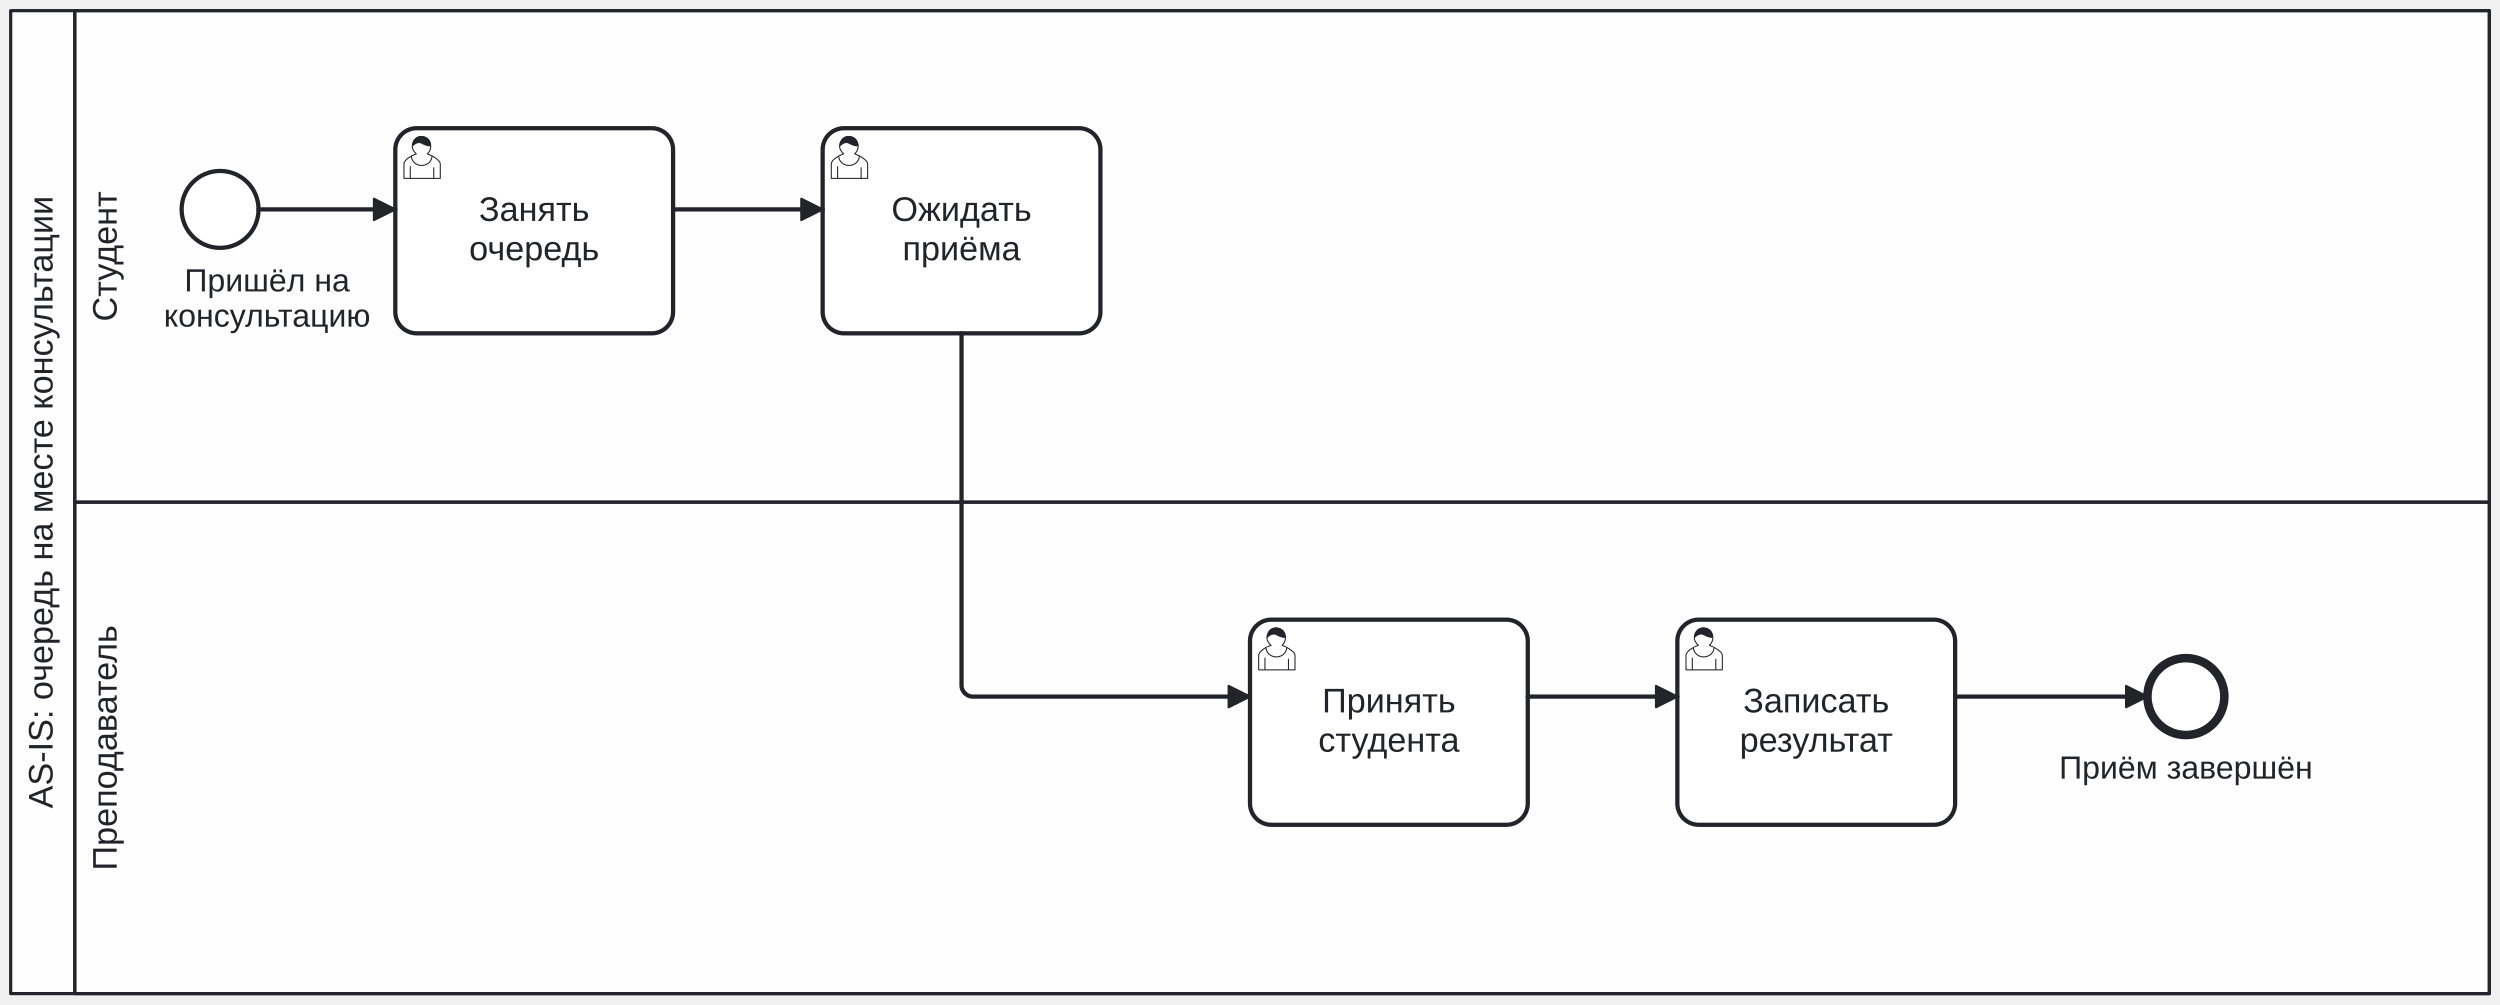
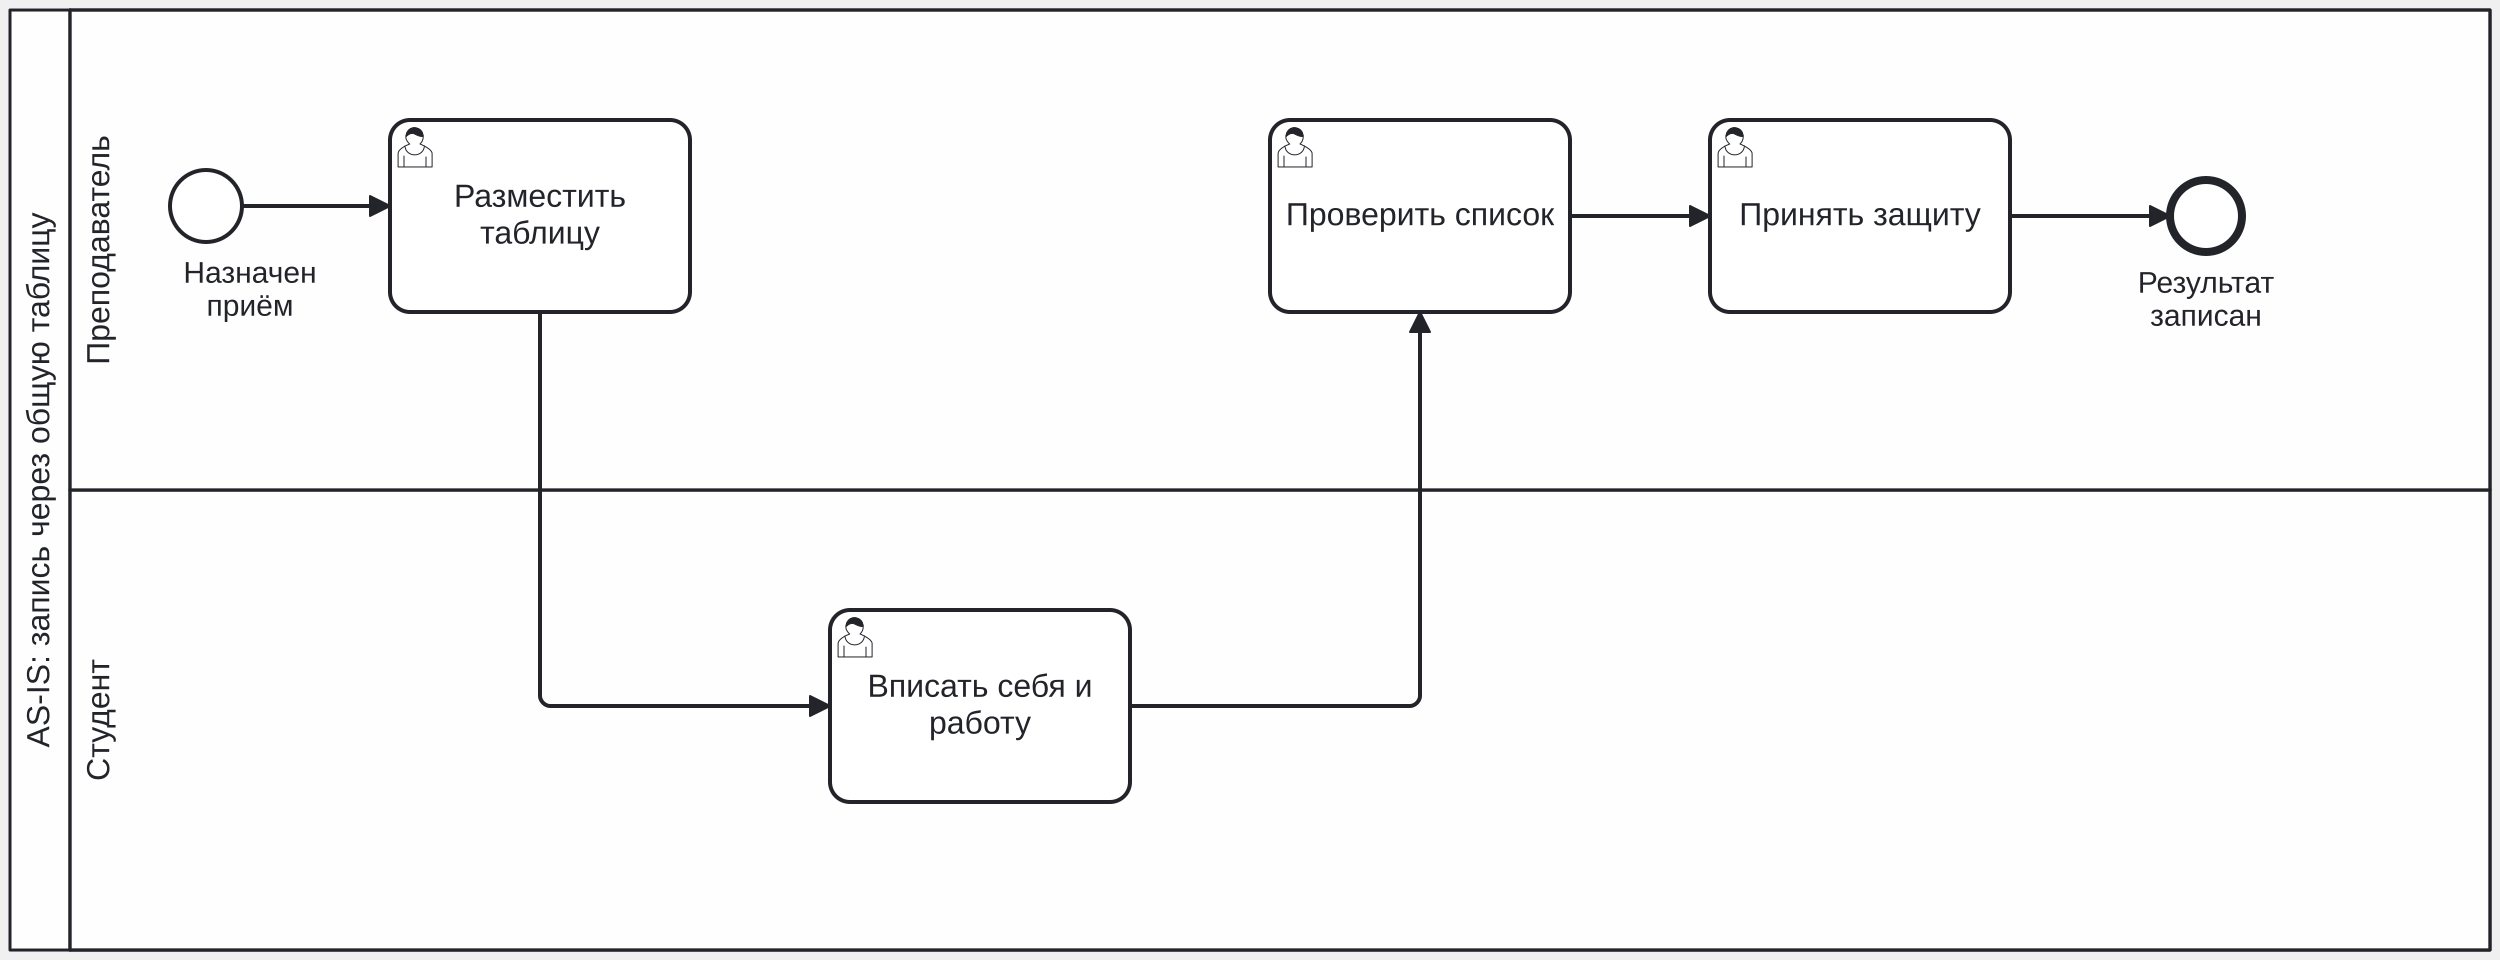
- <svg xmlns="http://www.w3.org/2000/svg" width="1170" height="470" viewBox="25 75 1170 470" version="1.1">
+ <svg xmlns="http://www.w3.org/2000/svg" width="1250" height="480" viewBox="25 75 1250 480" version="1.1">
  <g class="djs-group">
    <g class="djs-element djs-shape" data-element-id="Pool_as-is" transform="matrix(1 0 0 1 30 80)" style="display: block;">
      <g class="djs-visual">
-         <rect x="0" y="0" width="1160" height="460" rx="0" ry="0" style="stroke-linecap: round; stroke-linejoin: round; stroke: rgb(34, 36, 42); stroke-width: 1.5px; fill: white; fill-opacity: 0.95;" />
-         <path style="fill: none; stroke-linecap: round; stroke-linejoin: round; stroke: rgb(34, 36, 42); stroke-width: 1.5px;" d="M30,0L30,460" />
-         <text lineHeight="1.15" class="djs-label" transform="matrix(-1.83697e-16 -1 1 -1.83697e-16 0 460)" style="font-family: Arial; font-size: 16px; font-weight: normal; fill: rgb(34, 36, 42);">
-           <tspan x="86.668" y="19.6">AS-IS: очередь на месте консультации</tspan>
+         <rect x="0" y="0" width="1240" height="470" rx="0" ry="0" style="stroke-linecap: round; stroke-linejoin: round; stroke: rgb(34, 36, 42); stroke-width: 1.5px; fill: white; fill-opacity: 0.95;" />
+         <path style="fill: none; stroke-linecap: round; stroke-linejoin: round; stroke: rgb(34, 36, 42); stroke-width: 1.5px;" d="M30,0L30,470" />
+         <text lineHeight="1.15" class="djs-label" transform="matrix(-1.83697e-16 -1 1 -1.83697e-16 0 470)" style="font-family: Arial; font-size: 16px; font-weight: normal; fill: rgb(34, 36, 42);">
+           <tspan x="101.23" y="19.6">AS-IS: запись через общую таблицу</tspan>
        </text>
      </g>
-       <rect class="djs-hit djs-hit-all" x="0" y="0" width="1160" height="460" style="fill: none; stroke-opacity: 0; stroke: white; stroke-width: 15px;" />
+       <rect class="djs-hit djs-hit-all" x="0" y="0" width="1240" height="470" style="fill: none; stroke-opacity: 0; stroke: white; stroke-width: 15px;" />
    </g>
    <g class="djs-children">
      <g class="djs-group">
-         <g class="djs-element djs-shape" data-element-id="Lane_as-is_teacher" transform="matrix(1 0 0 1 60 310)" style="display: block;">
+         <g class="djs-element djs-shape" data-element-id="Lane_as-is_student" transform="matrix(1 0 0 1 60 320)" style="display: block;">
          <g class="djs-visual">
-             <rect x="0" y="0" width="1130" height="230" rx="0" ry="0" style="stroke-linecap: round; stroke-linejoin: round; stroke: rgb(34, 36, 42); stroke-width: 1.5px; fill: white; fill-opacity: 0.25;" />
-             <text lineHeight="1.15" class="djs-label" transform="matrix(-1.83697e-16 -1 1 -1.83697e-16 0 230)" style="font-family: Arial; font-size: 16px; font-weight: normal; fill: rgb(34, 36, 42);">
-               <tspan x="57.602" y="19.6">Преподаватель</tspan>
-             </text>
-           </g>
-           <rect class="djs-hit djs-hit-all" x="0" y="0" width="1130" height="230" style="fill: none; stroke-opacity: 0; stroke: white; stroke-width: 15px;" />
-         </g>
-       </g>
-       <g class="djs-group">
-         <g class="djs-element djs-shape" data-element-id="Lane_as-is_student" transform="matrix(1 0 0 1 60 80)" style="display: block;">
-           <g class="djs-visual">
-             <rect x="0" y="0" width="1130" height="230" rx="0" ry="0" style="stroke-linecap: round; stroke-linejoin: round; stroke: rgb(34, 36, 42); stroke-width: 1.5px; fill: white; fill-opacity: 0.25;" />
+             <rect x="0" y="0" width="1210" height="230" rx="0" ry="0" style="stroke-linecap: round; stroke-linejoin: round; stroke: rgb(34, 36, 42); stroke-width: 1.5px; fill: white; fill-opacity: 0.25;" />
            <text lineHeight="1.15" class="djs-label" transform="matrix(-1.83697e-16 -1 1 -1.83697e-16 0 230)" style="font-family: Arial; font-size: 16px; font-weight: normal; fill: rgb(34, 36, 42);">
              <tspan x="84.535" y="19.6">Студент</tspan>
            </text>
          </g>
-           <rect class="djs-hit djs-hit-all" x="0" y="0" width="1130" height="230" style="fill: none; stroke-opacity: 0; stroke: white; stroke-width: 15px;" />
+           <rect class="djs-hit djs-hit-all" x="0" y="0" width="1210" height="230" style="fill: none; stroke-opacity: 0; stroke: white; stroke-width: 15px;" />
        </g>
      </g>
      <g class="djs-group">
-         <g class="djs-element djs-shape" data-element-id="a_start" transform="matrix(1 0 0 1 110 155)" style="display: block;">
+         <g class="djs-element djs-shape" data-element-id="Lane_as-is_teacher" transform="matrix(1 0 0 1 60 80)" style="display: block;">
+           <g class="djs-visual">
+             <rect x="0" y="0" width="1210" height="240" rx="0" ry="0" style="stroke-linecap: round; stroke-linejoin: round; stroke: rgb(34, 36, 42); stroke-width: 1.5px; fill: white; fill-opacity: 0.25;" />
+             <text lineHeight="1.15" class="djs-label" transform="matrix(-1.83697e-16 -1 1 -1.83697e-16 0 240)" style="font-family: Arial; font-size: 16px; font-weight: normal; fill: rgb(34, 36, 42);">
+               <tspan x="62.602" y="19.6">Преподаватель</tspan>
+             </text>
+           </g>
+           <rect class="djs-hit djs-hit-all" x="0" y="0" width="1210" height="240" style="fill: none; stroke-opacity: 0; stroke: white; stroke-width: 15px;" />
+         </g>
+       </g>
+       <g class="djs-group">
+         <g class="djs-element djs-shape" data-element-id="a_start" transform="matrix(1 0 0 1 110 160)" style="display: block;">
          <g class="djs-visual">
            <circle cx="18" cy="18" r="18" style="stroke-linecap: round; stroke-linejoin: round; stroke: rgb(34, 36, 42); stroke-width: 2px; fill: white; fill-opacity: 0.95;" />
          </g>
          <rect class="djs-hit djs-hit-all" x="0" y="0" width="36" height="36" style="fill: none; stroke-opacity: 0; stroke: white; stroke-width: 15px;" />
        </g>
      </g>
      <g class="djs-group">
-         <g class="djs-element djs-shape" data-element-id="a_start_label" transform="matrix(1 0 0 1 100 199)" style="display: block;">
+         <g class="djs-element djs-shape" data-element-id="a_start_label" transform="matrix(1 0 0 1 100 204)" style="display: block;">
          <g class="djs-visual">
            <text lineHeight="1.1" class="djs-label" style="font-family: Arial; font-size: 15px; font-weight: normal; fill: rgb(34, 36, 42);">
-               <tspan x="11.288" y="12.375">Пришёл на </tspan>
-               <tspan x="1.656" y="28.875">консультацию</tspan>
+               <tspan x="16.689" y="12.375">Назначен </tspan>
+               <tspan x="28.251" y="28.875">приём</tspan>
            </text>
          </g>
          <rect class="djs-hit djs-hit-all" x="0" y="0" width="100" height="33" style="fill: none; stroke-opacity: 0; stroke: white; stroke-width: 15px;" />
        </g>
      </g>
      <g class="djs-group">
-         <g class="djs-element djs-shape" data-element-id="a_queue" transform="matrix(1 0 0 1 210 135)" style="display: block;">
+         <g class="djs-element djs-shape" data-element-id="a_publish" transform="matrix(1 0 0 1 220 135)" style="display: block;">
          <g class="djs-visual">
-             <rect x="0" y="0" width="130" height="96" rx="10" ry="10" style="stroke-linecap: round; stroke-linejoin: round; stroke: rgb(34, 36, 42); stroke-width: 2px; fill: white; fill-opacity: 0.95;" />
+             <rect x="0" y="0" width="150" height="96" rx="10" ry="10" style="stroke-linecap: round; stroke-linejoin: round; stroke: rgb(34, 36, 42); stroke-width: 2px; fill: white; fill-opacity: 0.95;" />
            <text lineHeight="1.15" class="djs-label" style="font-family: Arial; font-size: 16px; font-weight: normal; fill: rgb(34, 36, 42);">
-               <tspan x="39.137" y="43.4">Занять </tspan>
-               <tspan x="34.551" y="61.8">очередь</tspan>
+               <tspan x="31.988" y="43.4">Разместить </tspan>
+               <tspan x="45.035" y="61.8">таблицу</tspan>
            </text>
            <path d="m 15,12 c 0.909,-0.845 1.594,-2.049 1.594,-3.385 0,-2.554 -1.805,-4.622 -4.357,-4.622 -2.552,0 -4.288,2.068 -4.288,4.622 0,1.348 0.974,2.562 1.896,3.405 -0.529,0.187 -5.669,2.097 -5.794,4.756 v 6.718 h 17 v -6.718 c 0,-2.298 -5.528,-4.595 -6.051,-4.776 zm -8,6 l 0,5.5 m 11,0 l 0,-5" style="fill: white; stroke-linecap: round; stroke-linejoin: round; stroke: rgb(34, 36, 42); stroke-width: 0.5px;" />
            <path d="m 15,12 m 2.162,1.009 c 0,2.447 -2.158,4.431 -4.821,4.431 -2.665,0 -4.822,-1.981 -4.822,-4.431 " style="fill: white; stroke-linecap: round; stroke-linejoin: round; stroke: rgb(34, 36, 42); stroke-width: 0.5px;" />
            <path d="m 15,12 m -6.9,-3.80 c 0,0 2.251,-2.358 4.274,-1.177 2.024,1.181 4.221,1.537 4.124,0.965 -0.098,-0.57 -0.117,-3.791 -4.191,-4.136 -3.575,0.001 -4.208,3.367 -4.207,4.348 z" style="fill: rgb(34, 36, 42); stroke-linecap: round; stroke-linejoin: round; stroke: rgb(34, 36, 42); stroke-width: 0.5px;" />
          </g>
-           <rect class="djs-hit djs-hit-all" x="0" y="0" width="130" height="96" style="fill: none; stroke-opacity: 0; stroke: white; stroke-width: 15px;" />
+           <rect class="djs-hit djs-hit-all" x="0" y="0" width="150" height="96" style="fill: none; stroke-opacity: 0; stroke: white; stroke-width: 15px;" />
        </g>
      </g>
      <g class="djs-group">
-         <g class="djs-element djs-shape" data-element-id="a_wait" transform="matrix(1 0 0 1 410 135)" style="display: block;">
+         <g class="djs-element djs-shape" data-element-id="a_fill" transform="matrix(1 0 0 1 440 380)" style="display: block;">
          <g class="djs-visual">
-             <rect x="0" y="0" width="130" height="96" rx="10" ry="10" style="stroke-linecap: round; stroke-linejoin: round; stroke: rgb(34, 36, 42); stroke-width: 2px; fill: white; fill-opacity: 0.95;" />
+             <rect x="0" y="0" width="150" height="96" rx="10" ry="10" style="stroke-linecap: round; stroke-linejoin: round; stroke: rgb(34, 36, 42); stroke-width: 2px; fill: white; fill-opacity: 0.95;" />
            <text lineHeight="1.15" class="djs-label" style="font-family: Arial; font-size: 16px; font-weight: normal; fill: rgb(34, 36, 42);">
-               <tspan x="32.184" y="43.4">Ожидать </tspan>
-               <tspan x="37.352" y="61.8">приёма</tspan>
+               <tspan x="18.746" y="43.4">Вписать себя и </tspan>
+               <tspan x="49.492" y="61.8">работу</tspan>
            </text>
            <path d="m 15,12 c 0.909,-0.845 1.594,-2.049 1.594,-3.385 0,-2.554 -1.805,-4.622 -4.357,-4.622 -2.552,0 -4.288,2.068 -4.288,4.622 0,1.348 0.974,2.562 1.896,3.405 -0.529,0.187 -5.669,2.097 -5.794,4.756 v 6.718 h 17 v -6.718 c 0,-2.298 -5.528,-4.595 -6.051,-4.776 zm -8,6 l 0,5.5 m 11,0 l 0,-5" style="fill: white; stroke-linecap: round; stroke-linejoin: round; stroke: rgb(34, 36, 42); stroke-width: 0.5px;" />
            <path d="m 15,12 m 2.162,1.009 c 0,2.447 -2.158,4.431 -4.821,4.431 -2.665,0 -4.822,-1.981 -4.822,-4.431 " style="fill: white; stroke-linecap: round; stroke-linejoin: round; stroke: rgb(34, 36, 42); stroke-width: 0.5px;" />
            <path d="m 15,12 m -6.9,-3.80 c 0,0 2.251,-2.358 4.274,-1.177 2.024,1.181 4.221,1.537 4.124,0.965 -0.098,-0.57 -0.117,-3.791 -4.191,-4.136 -3.575,0.001 -4.208,3.367 -4.207,4.348 z" style="fill: rgb(34, 36, 42); stroke-linecap: round; stroke-linejoin: round; stroke: rgb(34, 36, 42); stroke-width: 0.5px;" />
          </g>
-           <rect class="djs-hit djs-hit-all" x="0" y="0" width="130" height="96" style="fill: none; stroke-opacity: 0; stroke: white; stroke-width: 15px;" />
+           <rect class="djs-hit djs-hit-all" x="0" y="0" width="150" height="96" style="fill: none; stroke-opacity: 0; stroke: white; stroke-width: 15px;" />
        </g>
      </g>
      <g class="djs-group">
-         <g class="djs-element djs-shape" data-element-id="a_receive" transform="matrix(1 0 0 1 610 365)" style="display: block;">
+         <g class="djs-element djs-shape" data-element-id="a_check" transform="matrix(1 0 0 1 660 135)" style="display: block;">
          <g class="djs-visual">
-             <rect x="0" y="0" width="130" height="96" rx="10" ry="10" style="stroke-linecap: round; stroke-linejoin: round; stroke: rgb(34, 36, 42); stroke-width: 2px; fill: white; fill-opacity: 0.95;" />
+             <rect x="0" y="0" width="150" height="96" rx="10" ry="10" style="stroke-linecap: round; stroke-linejoin: round; stroke: rgb(34, 36, 42); stroke-width: 2px; fill: white; fill-opacity: 0.95;" />
            <text lineHeight="1.15" class="djs-label" style="font-family: Arial; font-size: 16px; font-weight: normal; fill: rgb(34, 36, 42);">
-               <tspan x="33.75" y="43.4">Принять </tspan>
-               <tspan x="31.953" y="61.8">студента</tspan>
+               <tspan x="7.93" y="52.6">Проверить список</tspan>
            </text>
            <path d="m 15,12 c 0.909,-0.845 1.594,-2.049 1.594,-3.385 0,-2.554 -1.805,-4.622 -4.357,-4.622 -2.552,0 -4.288,2.068 -4.288,4.622 0,1.348 0.974,2.562 1.896,3.405 -0.529,0.187 -5.669,2.097 -5.794,4.756 v 6.718 h 17 v -6.718 c 0,-2.298 -5.528,-4.595 -6.051,-4.776 zm -8,6 l 0,5.5 m 11,0 l 0,-5" style="fill: white; stroke-linecap: round; stroke-linejoin: round; stroke: rgb(34, 36, 42); stroke-width: 0.5px;" />
            <path d="m 15,12 m 2.162,1.009 c 0,2.447 -2.158,4.431 -4.821,4.431 -2.665,0 -4.822,-1.981 -4.822,-4.431 " style="fill: white; stroke-linecap: round; stroke-linejoin: round; stroke: rgb(34, 36, 42); stroke-width: 0.5px;" />
            <path d="m 15,12 m -6.9,-3.80 c 0,0 2.251,-2.358 4.274,-1.177 2.024,1.181 4.221,1.537 4.124,0.965 -0.098,-0.57 -0.117,-3.791 -4.191,-4.136 -3.575,0.001 -4.208,3.367 -4.207,4.348 z" style="fill: rgb(34, 36, 42); stroke-linecap: round; stroke-linejoin: round; stroke: rgb(34, 36, 42); stroke-width: 0.5px;" />
          </g>
-           <rect class="djs-hit djs-hit-all" x="0" y="0" width="130" height="96" style="fill: none; stroke-opacity: 0; stroke: white; stroke-width: 15px;" />
+           <rect class="djs-hit djs-hit-all" x="0" y="0" width="150" height="96" style="fill: none; stroke-opacity: 0; stroke: white; stroke-width: 15px;" />
        </g>
      </g>
      <g class="djs-group">
-         <g class="djs-element djs-shape" data-element-id="a_record" transform="matrix(1 0 0 1 810 365)" style="display: block;">
+         <g class="djs-element djs-shape" data-element-id="a_defend" transform="matrix(1 0 0 1 880 135)" style="display: block;">
          <g class="djs-visual">
-             <rect x="0" y="0" width="130" height="96" rx="10" ry="10" style="stroke-linecap: round; stroke-linejoin: round; stroke: rgb(34, 36, 42); stroke-width: 2px; fill: white; fill-opacity: 0.95;" />
+             <rect x="0" y="0" width="150" height="96" rx="10" ry="10" style="stroke-linecap: round; stroke-linejoin: round; stroke: rgb(34, 36, 42); stroke-width: 2px; fill: white; fill-opacity: 0.95;" />
            <text lineHeight="1.15" class="djs-label" style="font-family: Arial; font-size: 16px; font-weight: normal; fill: rgb(34, 36, 42);">
-               <tspan x="30.812" y="43.4">Записать </tspan>
-               <tspan x="29.152" y="61.8">результат</tspan>
+               <tspan x="14.605" y="52.6">Принять защиту</tspan>
            </text>
            <path d="m 15,12 c 0.909,-0.845 1.594,-2.049 1.594,-3.385 0,-2.554 -1.805,-4.622 -4.357,-4.622 -2.552,0 -4.288,2.068 -4.288,4.622 0,1.348 0.974,2.562 1.896,3.405 -0.529,0.187 -5.669,2.097 -5.794,4.756 v 6.718 h 17 v -6.718 c 0,-2.298 -5.528,-4.595 -6.051,-4.776 zm -8,6 l 0,5.5 m 11,0 l 0,-5" style="fill: white; stroke-linecap: round; stroke-linejoin: round; stroke: rgb(34, 36, 42); stroke-width: 0.5px;" />
            <path d="m 15,12 m 2.162,1.009 c 0,2.447 -2.158,4.431 -4.821,4.431 -2.665,0 -4.822,-1.981 -4.822,-4.431 " style="fill: white; stroke-linecap: round; stroke-linejoin: round; stroke: rgb(34, 36, 42); stroke-width: 0.5px;" />
            <path d="m 15,12 m -6.9,-3.80 c 0,0 2.251,-2.358 4.274,-1.177 2.024,1.181 4.221,1.537 4.124,0.965 -0.098,-0.57 -0.117,-3.791 -4.191,-4.136 -3.575,0.001 -4.208,3.367 -4.207,4.348 z" style="fill: rgb(34, 36, 42); stroke-linecap: round; stroke-linejoin: round; stroke: rgb(34, 36, 42); stroke-width: 0.5px;" />
          </g>
-           <rect class="djs-hit djs-hit-all" x="0" y="0" width="130" height="96" style="fill: none; stroke-opacity: 0; stroke: white; stroke-width: 15px;" />
+           <rect class="djs-hit djs-hit-all" x="0" y="0" width="150" height="96" style="fill: none; stroke-opacity: 0; stroke: white; stroke-width: 15px;" />
        </g>
      </g>
      <g class="djs-group">
-         <g class="djs-element djs-shape" data-element-id="a_end" transform="matrix(1 0 0 1 1030 383)" style="display: block;">
+         <g class="djs-element djs-shape" data-element-id="a_end" transform="matrix(1 0 0 1 1110 165)" style="display: block;">
          <g class="djs-visual">
            <circle cx="18" cy="18" r="18" style="stroke-linecap: round; stroke-linejoin: round; stroke: rgb(34, 36, 42); stroke-width: 4px; fill: white; fill-opacity: 0.95;" />
          </g>
          <rect class="djs-hit djs-hit-all" x="0" y="0" width="36" height="36" style="fill: none; stroke-opacity: 0; stroke: white; stroke-width: 15px;" />
        </g>
      </g>
      <g class="djs-group">
-         <g class="djs-element djs-shape" data-element-id="a_end_label" transform="matrix(1 0 0 1 988 427)" style="display: block;">
+         <g class="djs-element djs-shape" data-element-id="a_end_label" transform="matrix(1 0 0 1 1068 209)" style="display: block;">
          <g class="djs-visual">
            <text lineHeight="1.1" class="djs-label" style="font-family: Arial; font-size: 15px; font-weight: normal; fill: rgb(34, 36, 42);">
-               <tspan x="0.656" y="12.375">Приём завершён</tspan>
+               <tspan x="25.891" y="12.375">Результат </tspan>
+               <tspan x="32.076" y="28.875">записан</tspan>
            </text>
          </g>
-           <rect class="djs-hit djs-hit-all" x="0" y="0" width="120" height="17" style="fill: none; stroke-opacity: 0; stroke: white; stroke-width: 15px;" />
+           <rect class="djs-hit djs-hit-all" x="0" y="0" width="120" height="33" style="fill: none; stroke-opacity: 0; stroke: white; stroke-width: 15px;" />
        </g>
      </g>
      <g class="djs-group">
        <g class="djs-element djs-connection" data-element-id="af1" style="display: block;">
          <g class="djs-visual">
            <defs>
-               <marker id="marker-07e2fcdm580ex5upjb27b2nr3" viewBox="0 0 20 20" refX="11" refY="10" markerWidth="10" markerHeight="10" orient="auto">
+               <marker id="marker-bprji3hjwylns1gprco7mn55a" viewBox="0 0 20 20" refX="11" refY="10" markerWidth="10" markerHeight="10" orient="auto">
                <path d="M 1 5 L 11 10 L 1 15 Z" style="stroke-linecap: round; stroke-linejoin: round; stroke: rgb(34, 36, 42); stroke-width: 1px; fill: rgb(34, 36, 42);" />
              </marker>
            </defs>
-             <path data-corner-radius="5" style="fill: none; stroke-linecap: round; stroke-linejoin: round; stroke: rgb(34, 36, 42); stroke-width: 2px; marker-end: url('#marker-07e2fcdm580ex5upjb27b2nr3');" d="M146,173L210,173" />
+             <path data-corner-radius="5" style="fill: none; stroke-linecap: round; stroke-linejoin: round; stroke: rgb(34, 36, 42); stroke-width: 2px; marker-end: url('#marker-bprji3hjwylns1gprco7mn55a');" d="M146,178L220,178" />
          </g>
-           <path d="M146,173L210,173" class="djs-hit djs-hit-stroke" style="fill: none; stroke-opacity: 0; stroke: white; stroke-width: 15px;" />
+           <path d="M146,178L220,178" class="djs-hit djs-hit-stroke" style="fill: none; stroke-opacity: 0; stroke: white; stroke-width: 15px;" />
        </g>
      </g>
      <g class="djs-group">
        <g class="djs-element djs-connection" data-element-id="af2" style="display: block;">
          <g class="djs-visual">
            <defs>
-               <marker id="marker-144e716gsljvljr5ifgizeahe" viewBox="0 0 20 20" refX="11" refY="10" markerWidth="10" markerHeight="10" orient="auto">
+               <marker id="marker-05oer9nlnlv1nb5uxv1uows0t" viewBox="0 0 20 20" refX="11" refY="10" markerWidth="10" markerHeight="10" orient="auto">
                <path d="M 1 5 L 11 10 L 1 15 Z" style="stroke-linecap: round; stroke-linejoin: round; stroke: rgb(34, 36, 42); stroke-width: 1px; fill: rgb(34, 36, 42);" />
              </marker>
            </defs>
-             <path data-corner-radius="5" style="fill: none; stroke-linecap: round; stroke-linejoin: round; stroke: rgb(34, 36, 42); stroke-width: 2px; marker-end: url('#marker-144e716gsljvljr5ifgizeahe');" d="M340,173L410,173" />
+             <path data-corner-radius="5" style="fill: none; stroke-linecap: round; stroke-linejoin: round; stroke: rgb(34, 36, 42); stroke-width: 2px; marker-end: url('#marker-05oer9nlnlv1nb5uxv1uows0t');" d="M295,231L295,423C295,425.5,297.5,428,300,428L440,428" />
          </g>
-           <path d="M340,173L410,173" class="djs-hit djs-hit-stroke" style="fill: none; stroke-opacity: 0; stroke: white; stroke-width: 15px;" />
+           <path d="M295,231L295,428L440,428" class="djs-hit djs-hit-stroke" style="fill: none; stroke-opacity: 0; stroke: white; stroke-width: 15px;" />
        </g>
      </g>
      <g class="djs-group">
        <g class="djs-element djs-connection" data-element-id="af3" style="display: block;">
          <g class="djs-visual">
            <defs>
-               <marker id="marker-7q9kz0s0htxeen1kv7duo48au" viewBox="0 0 20 20" refX="11" refY="10" markerWidth="10" markerHeight="10" orient="auto">
+               <marker id="marker-a9dmonptzquhgmxhh5vjtpa8f" viewBox="0 0 20 20" refX="11" refY="10" markerWidth="10" markerHeight="10" orient="auto">
                <path d="M 1 5 L 11 10 L 1 15 Z" style="stroke-linecap: round; stroke-linejoin: round; stroke: rgb(34, 36, 42); stroke-width: 1px; fill: rgb(34, 36, 42);" />
              </marker>
            </defs>
-             <path data-corner-radius="5" style="fill: none; stroke-linecap: round; stroke-linejoin: round; stroke: rgb(34, 36, 42); stroke-width: 2px; marker-end: url('#marker-7q9kz0s0htxeen1kv7duo48au');" d="M475,231L475,396C475,398.5,477.5,401,480,401L610,401" />
+             <path data-corner-radius="5" style="fill: none; stroke-linecap: round; stroke-linejoin: round; stroke: rgb(34, 36, 42); stroke-width: 2px; marker-end: url('#marker-a9dmonptzquhgmxhh5vjtpa8f');" d="M590,428L730,428C732.5,428,735,425.5,735,423L735,231" />
          </g>
-           <path d="M475,231L475,401L610,401" class="djs-hit djs-hit-stroke" style="fill: none; stroke-opacity: 0; stroke: white; stroke-width: 15px;" />
+           <path d="M590,428L735,428L735,231" class="djs-hit djs-hit-stroke" style="fill: none; stroke-opacity: 0; stroke: white; stroke-width: 15px;" />
        </g>
      </g>
      <g class="djs-group">
        <g class="djs-element djs-connection" data-element-id="af4" style="display: block;">
          <g class="djs-visual">
            <defs>
-               <marker id="marker-91zfhbxckncaooo237oa0snnl" viewBox="0 0 20 20" refX="11" refY="10" markerWidth="10" markerHeight="10" orient="auto">
+               <marker id="marker-b7y5g7k0g7hry6839znwt4lwd" viewBox="0 0 20 20" refX="11" refY="10" markerWidth="10" markerHeight="10" orient="auto">
                <path d="M 1 5 L 11 10 L 1 15 Z" style="stroke-linecap: round; stroke-linejoin: round; stroke: rgb(34, 36, 42); stroke-width: 1px; fill: rgb(34, 36, 42);" />
              </marker>
            </defs>
-             <path data-corner-radius="5" style="fill: none; stroke-linecap: round; stroke-linejoin: round; stroke: rgb(34, 36, 42); stroke-width: 2px; marker-end: url('#marker-91zfhbxckncaooo237oa0snnl');" d="M740,401L810,401" />
+             <path data-corner-radius="5" style="fill: none; stroke-linecap: round; stroke-linejoin: round; stroke: rgb(34, 36, 42); stroke-width: 2px; marker-end: url('#marker-b7y5g7k0g7hry6839znwt4lwd');" d="M810,183L880,183" />
          </g>
-           <path d="M740,401L810,401" class="djs-hit djs-hit-stroke" style="fill: none; stroke-opacity: 0; stroke: white; stroke-width: 15px;" />
+           <path d="M810,183L880,183" class="djs-hit djs-hit-stroke" style="fill: none; stroke-opacity: 0; stroke: white; stroke-width: 15px;" />
        </g>
      </g>
      <g class="djs-group">
        <g class="djs-element djs-connection" data-element-id="af5" style="display: block;">
          <g class="djs-visual">
            <defs>
-               <marker id="marker-63mqxizap1ljo73qbneypim43" viewBox="0 0 20 20" refX="11" refY="10" markerWidth="10" markerHeight="10" orient="auto">
+               <marker id="marker-ddx9s41hdsadrx0ooos03od6p" viewBox="0 0 20 20" refX="11" refY="10" markerWidth="10" markerHeight="10" orient="auto">
                <path d="M 1 5 L 11 10 L 1 15 Z" style="stroke-linecap: round; stroke-linejoin: round; stroke: rgb(34, 36, 42); stroke-width: 1px; fill: rgb(34, 36, 42);" />
              </marker>
            </defs>
-             <path data-corner-radius="5" style="fill: none; stroke-linecap: round; stroke-linejoin: round; stroke: rgb(34, 36, 42); stroke-width: 2px; marker-end: url('#marker-63mqxizap1ljo73qbneypim43');" d="M940,401L1030,401" />
+             <path data-corner-radius="5" style="fill: none; stroke-linecap: round; stroke-linejoin: round; stroke: rgb(34, 36, 42); stroke-width: 2px; marker-end: url('#marker-ddx9s41hdsadrx0ooos03od6p');" d="M1030,183L1110,183" />
          </g>
-           <path d="M940,401L1030,401" class="djs-hit djs-hit-stroke" style="fill: none; stroke-opacity: 0; stroke: white; stroke-width: 15px;" />
+           <path d="M1030,183L1110,183" class="djs-hit djs-hit-stroke" style="fill: none; stroke-opacity: 0; stroke: white; stroke-width: 15px;" />
        </g>
      </g>
    </g>
  </g>
</svg>
